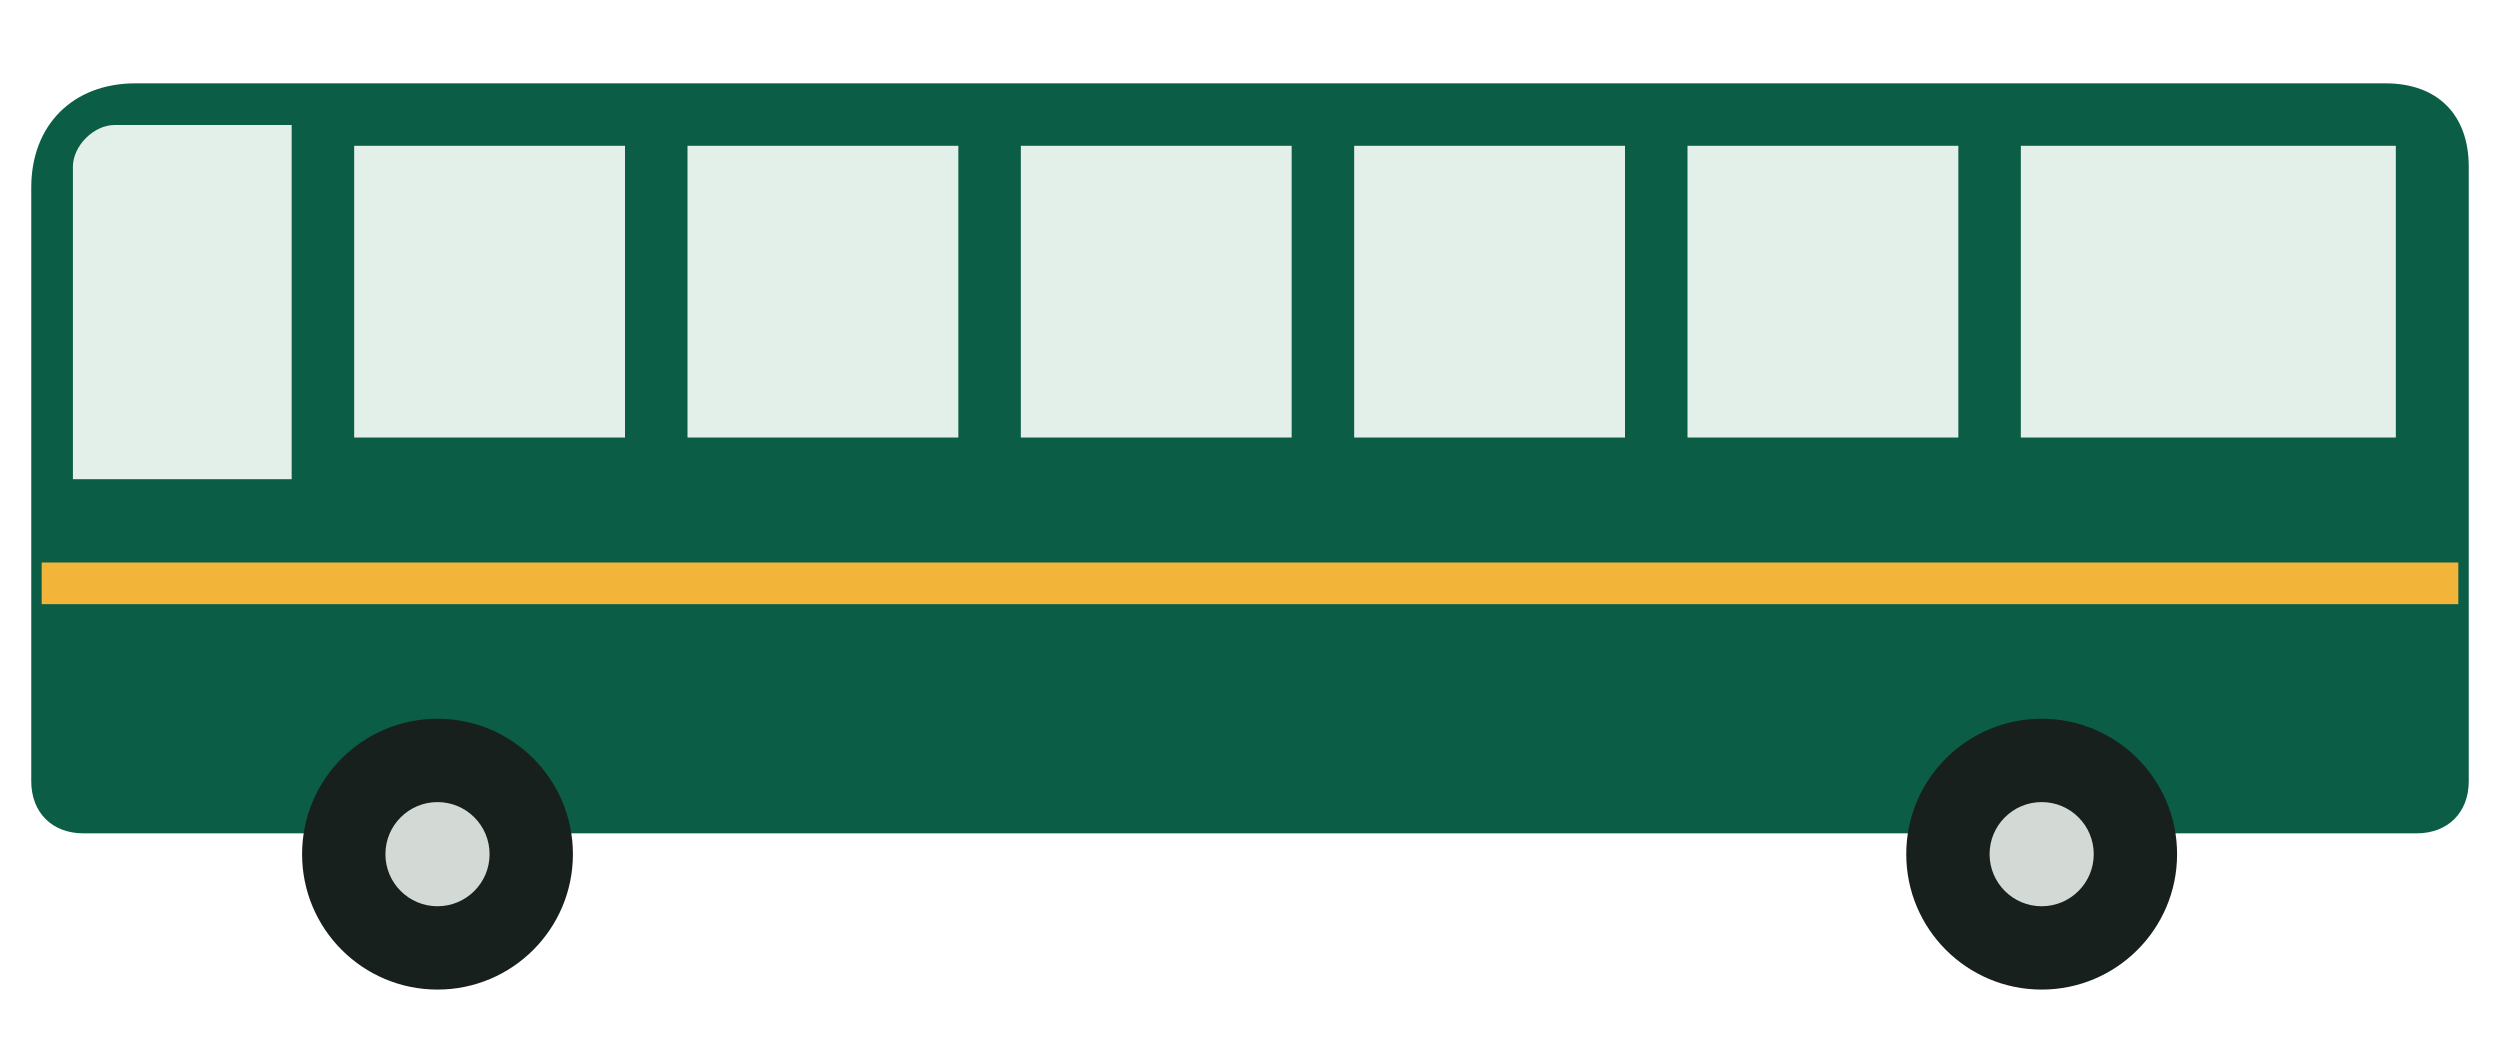
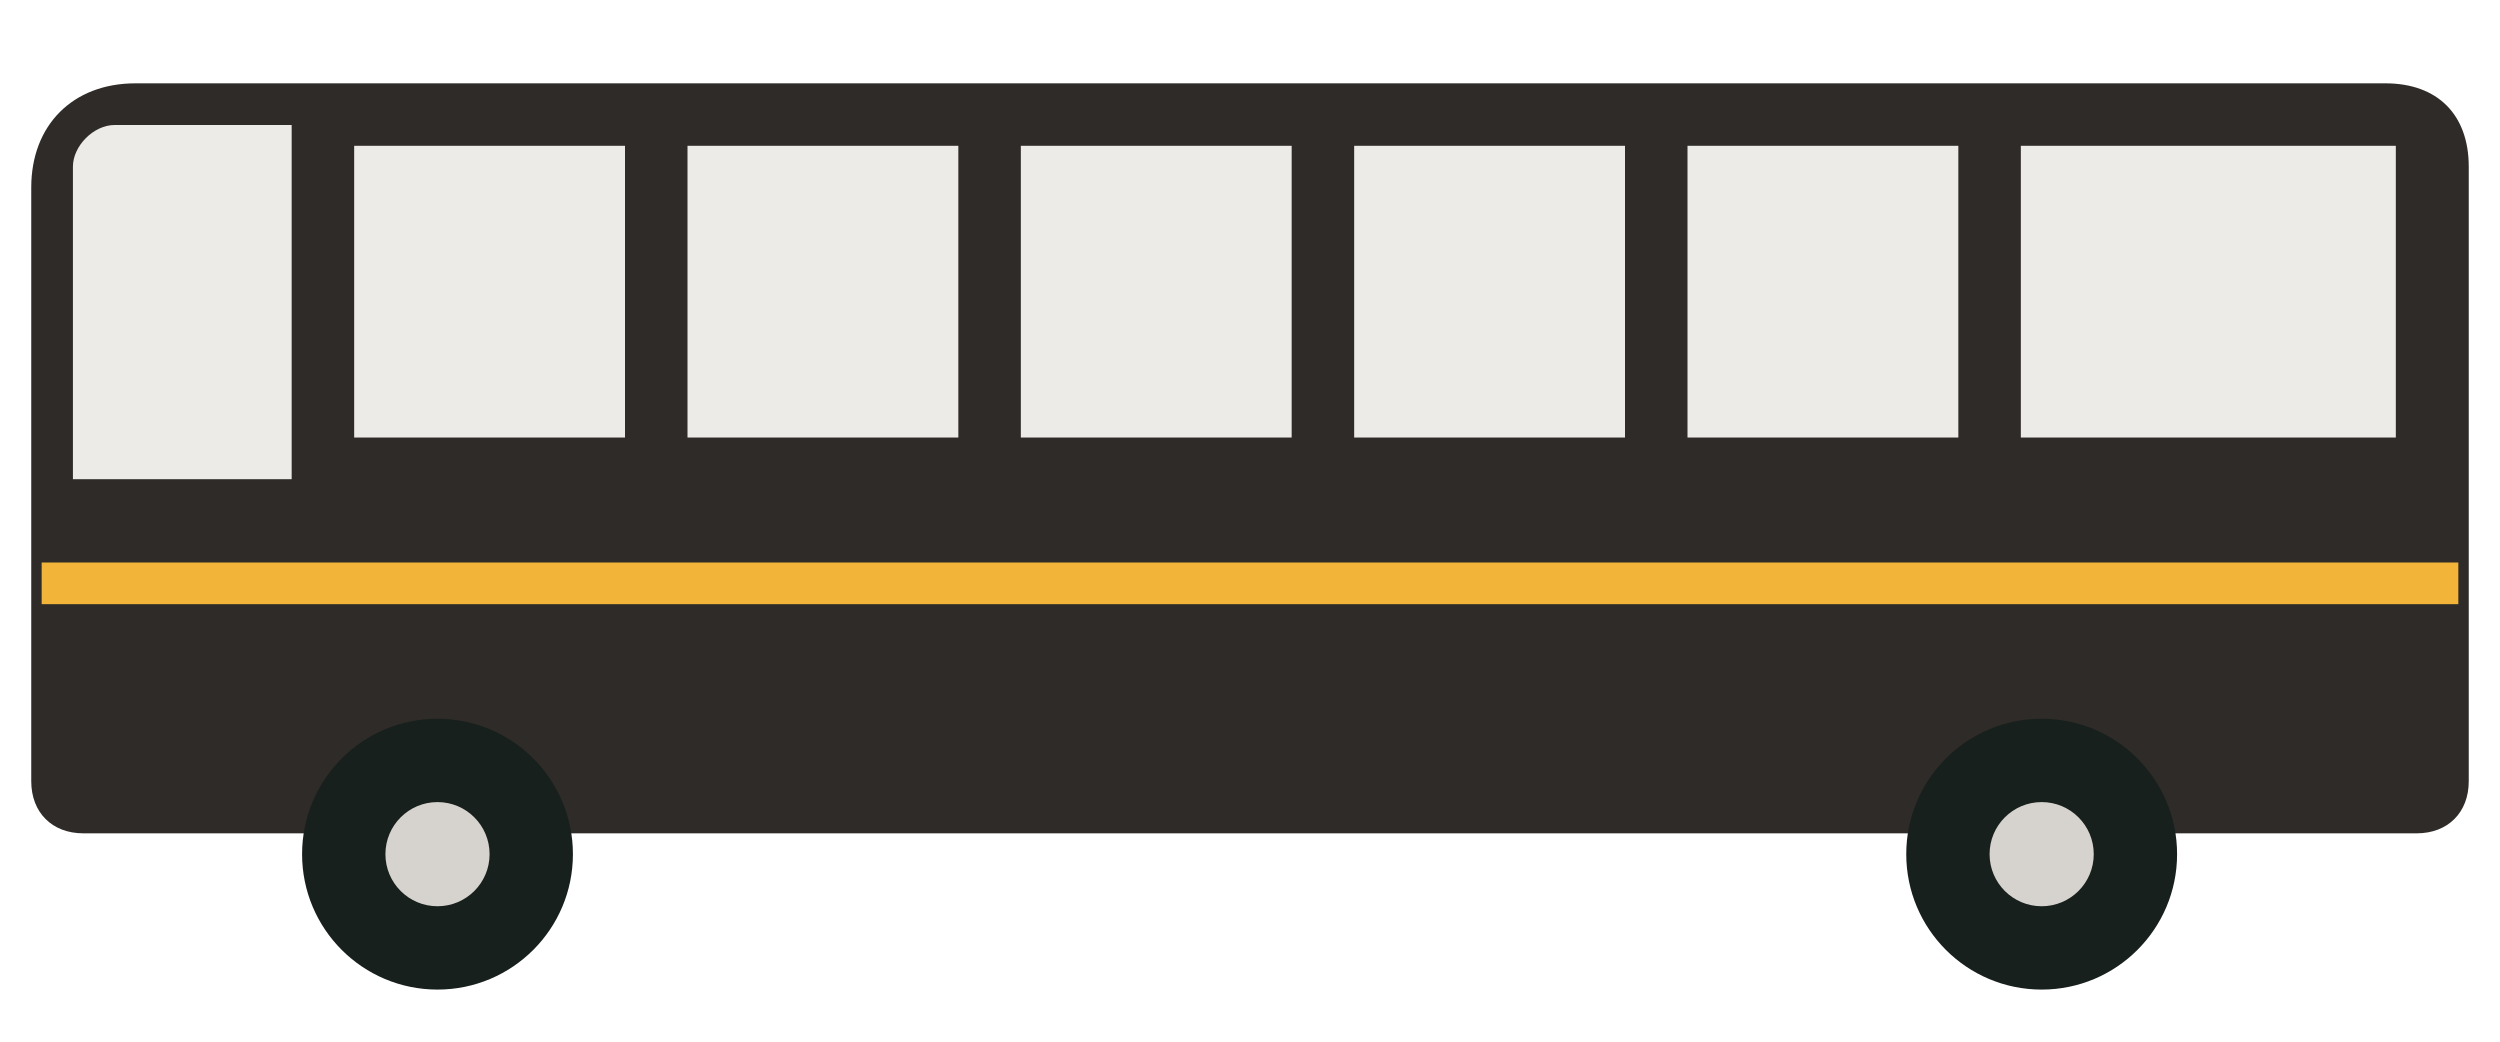
<svg xmlns="http://www.w3.org/2000/svg" viewBox="0 0 240 100">
-   <path d="M8 80c-3 0-5-2-5-5V18c0-6 4-10 10-10h216c5 0 8 3 8 8v59c0 3-2 5-5 5z" fill="#0b5d45" />
-   <path d="M7 16c0-2 2-4 4-4h17v34H7zM34 14h26v28H34zM66 14h26v28H66zM98 14h26v28H98zM130 14h26v28h-26zM162 14h26v28h-26zM194 14h36v28h-36z" fill="#e3efe9" />
+   <path d="M8 80c-3 0-5-2-5-5V18c0-6 4-10 10-10h216c5 0 8 3 8 8v59c0 3-2 5-5 5z" fill="#2f2b28" />
+   <path d="M7 16c0-2 2-4 4-4h17v34H7zM34 14h26v28H34zM66 14h26v28H66zM98 14h26v28H98zM130 14h26v28h-26zM162 14h26v28h-26zM194 14h36v28h-36z" fill="#ecebe8" />
  <rect x="4" y="54" width="232" height="4" fill="#f2b53a" />
  <g fill="#17201d">
    <circle cx="42" cy="82" r="13" />
    <circle cx="196" cy="82" r="13" />
  </g>
-   <g fill="#d3dad5">
+   <g fill="#d6d3cf">
    <circle cx="42" cy="82" r="5" />
    <circle cx="196" cy="82" r="5" />
  </g>
</svg>
